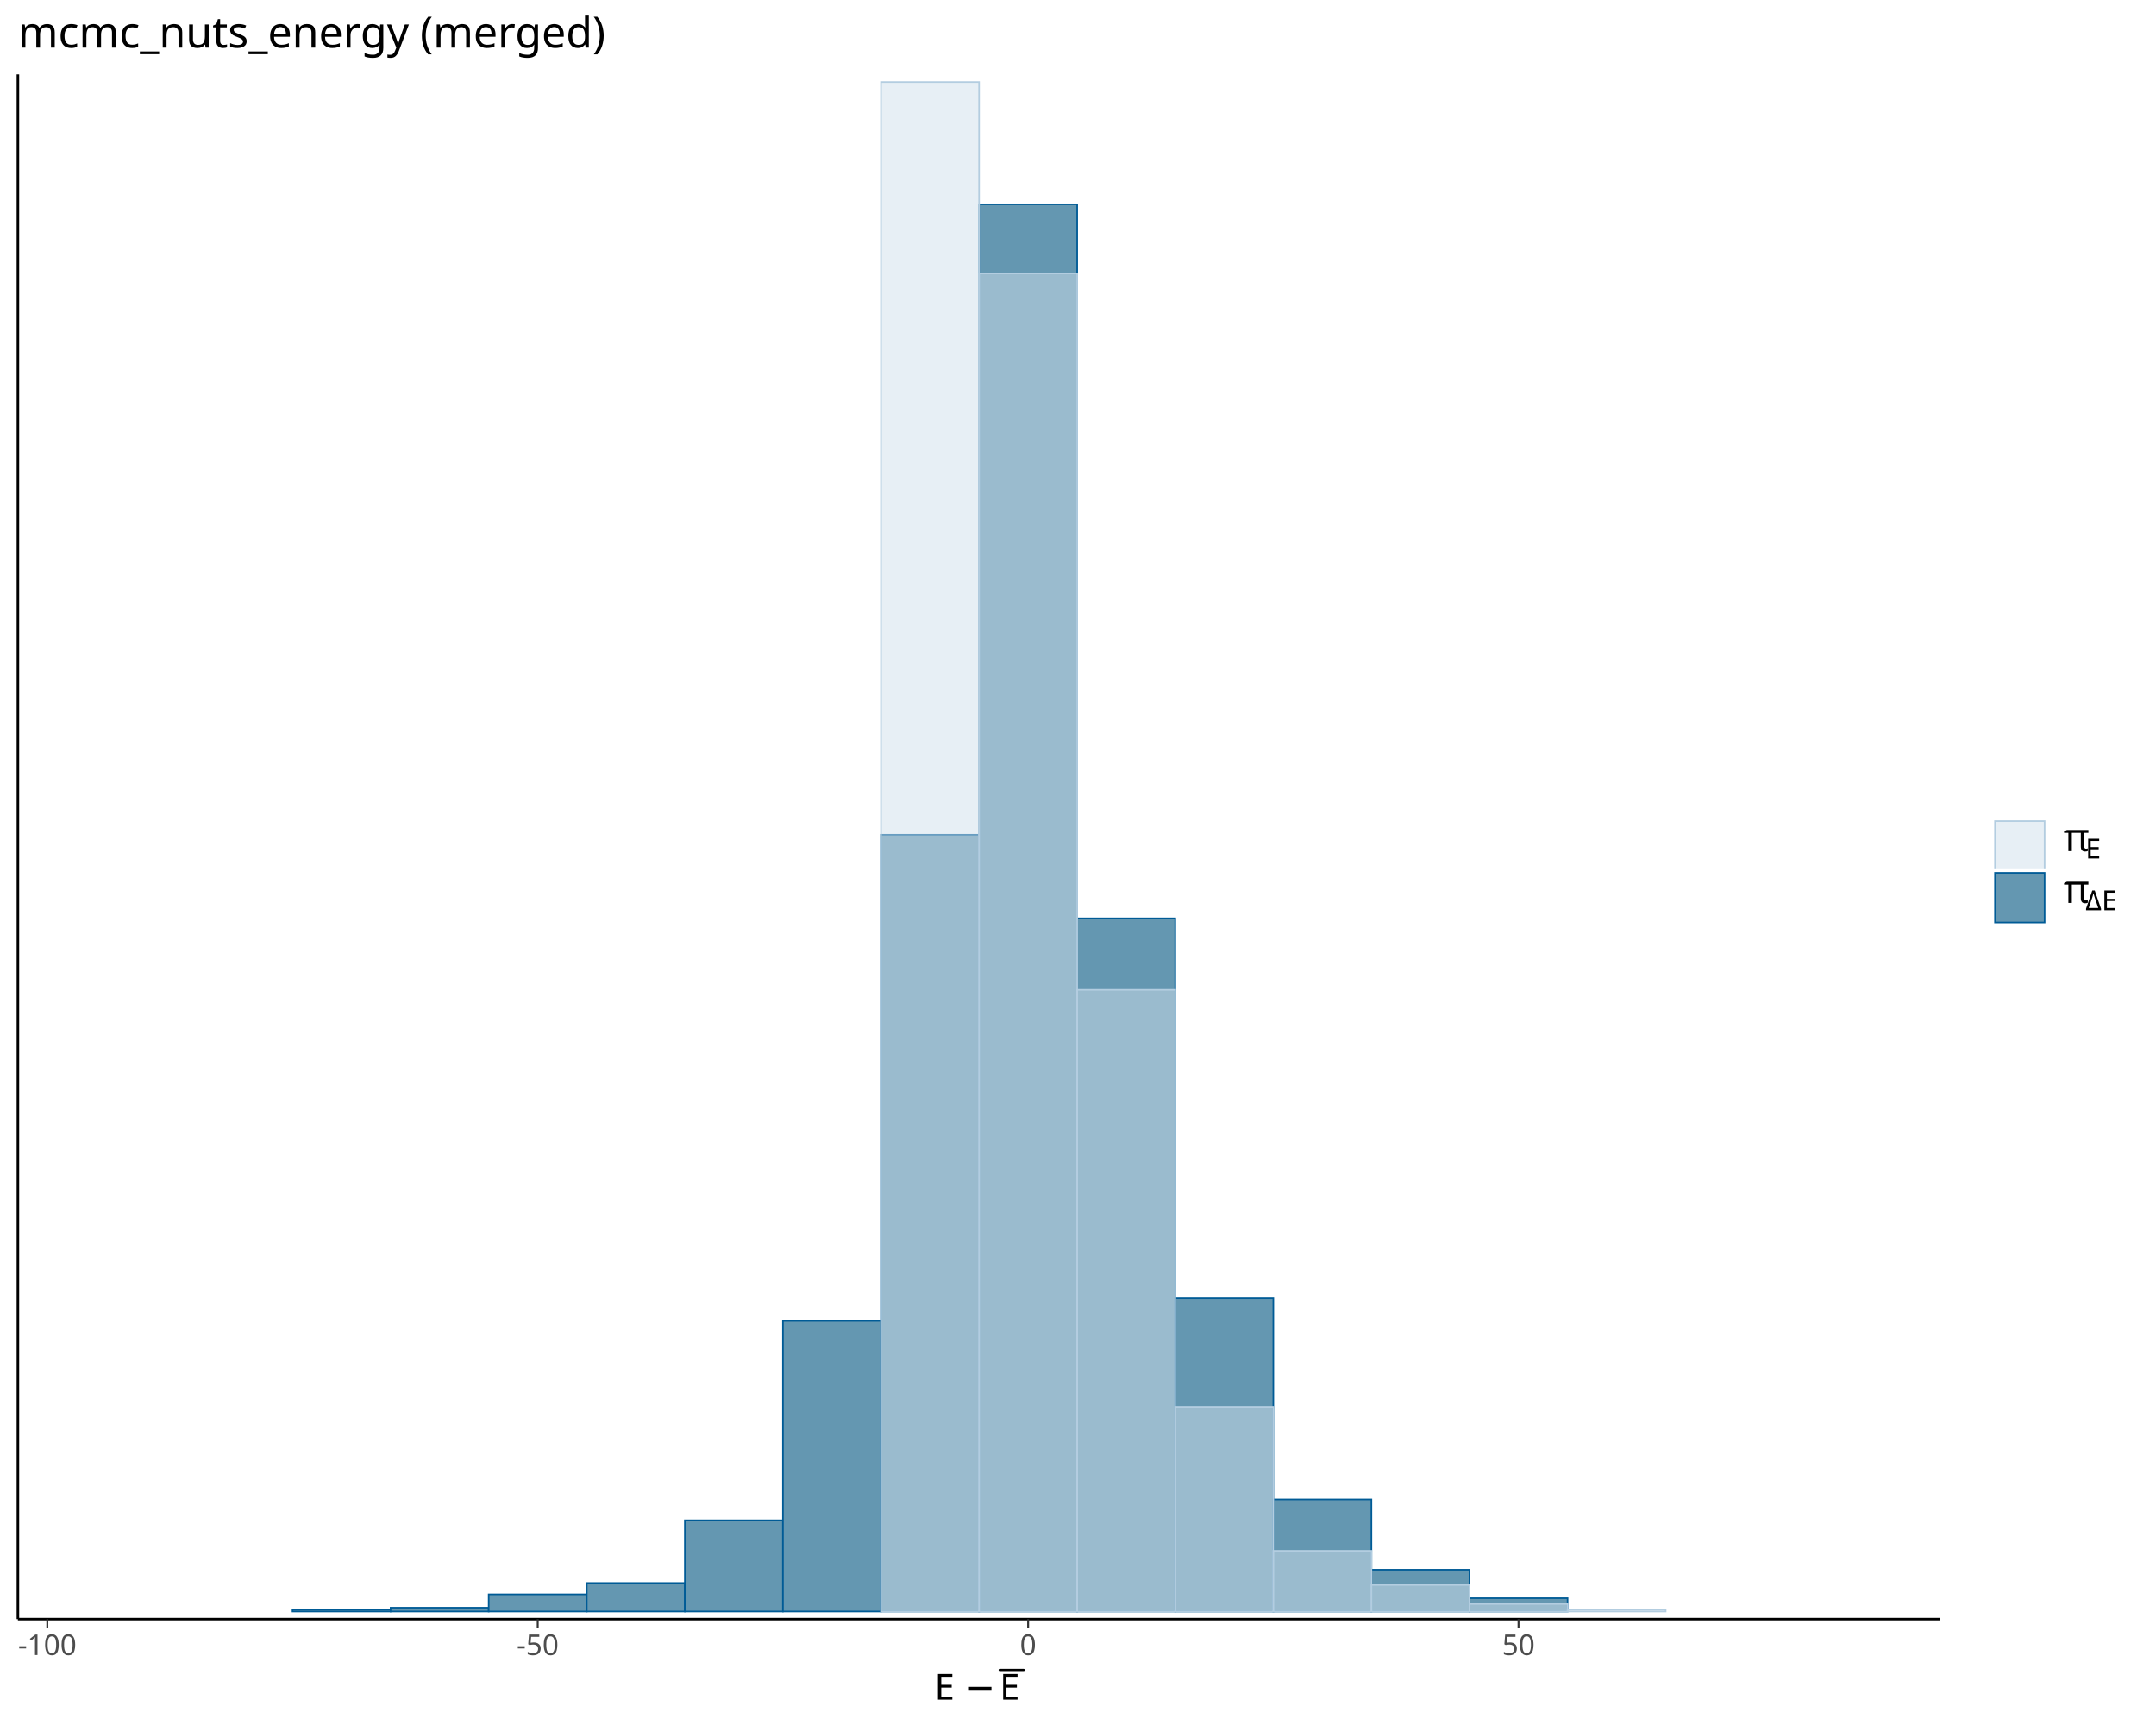
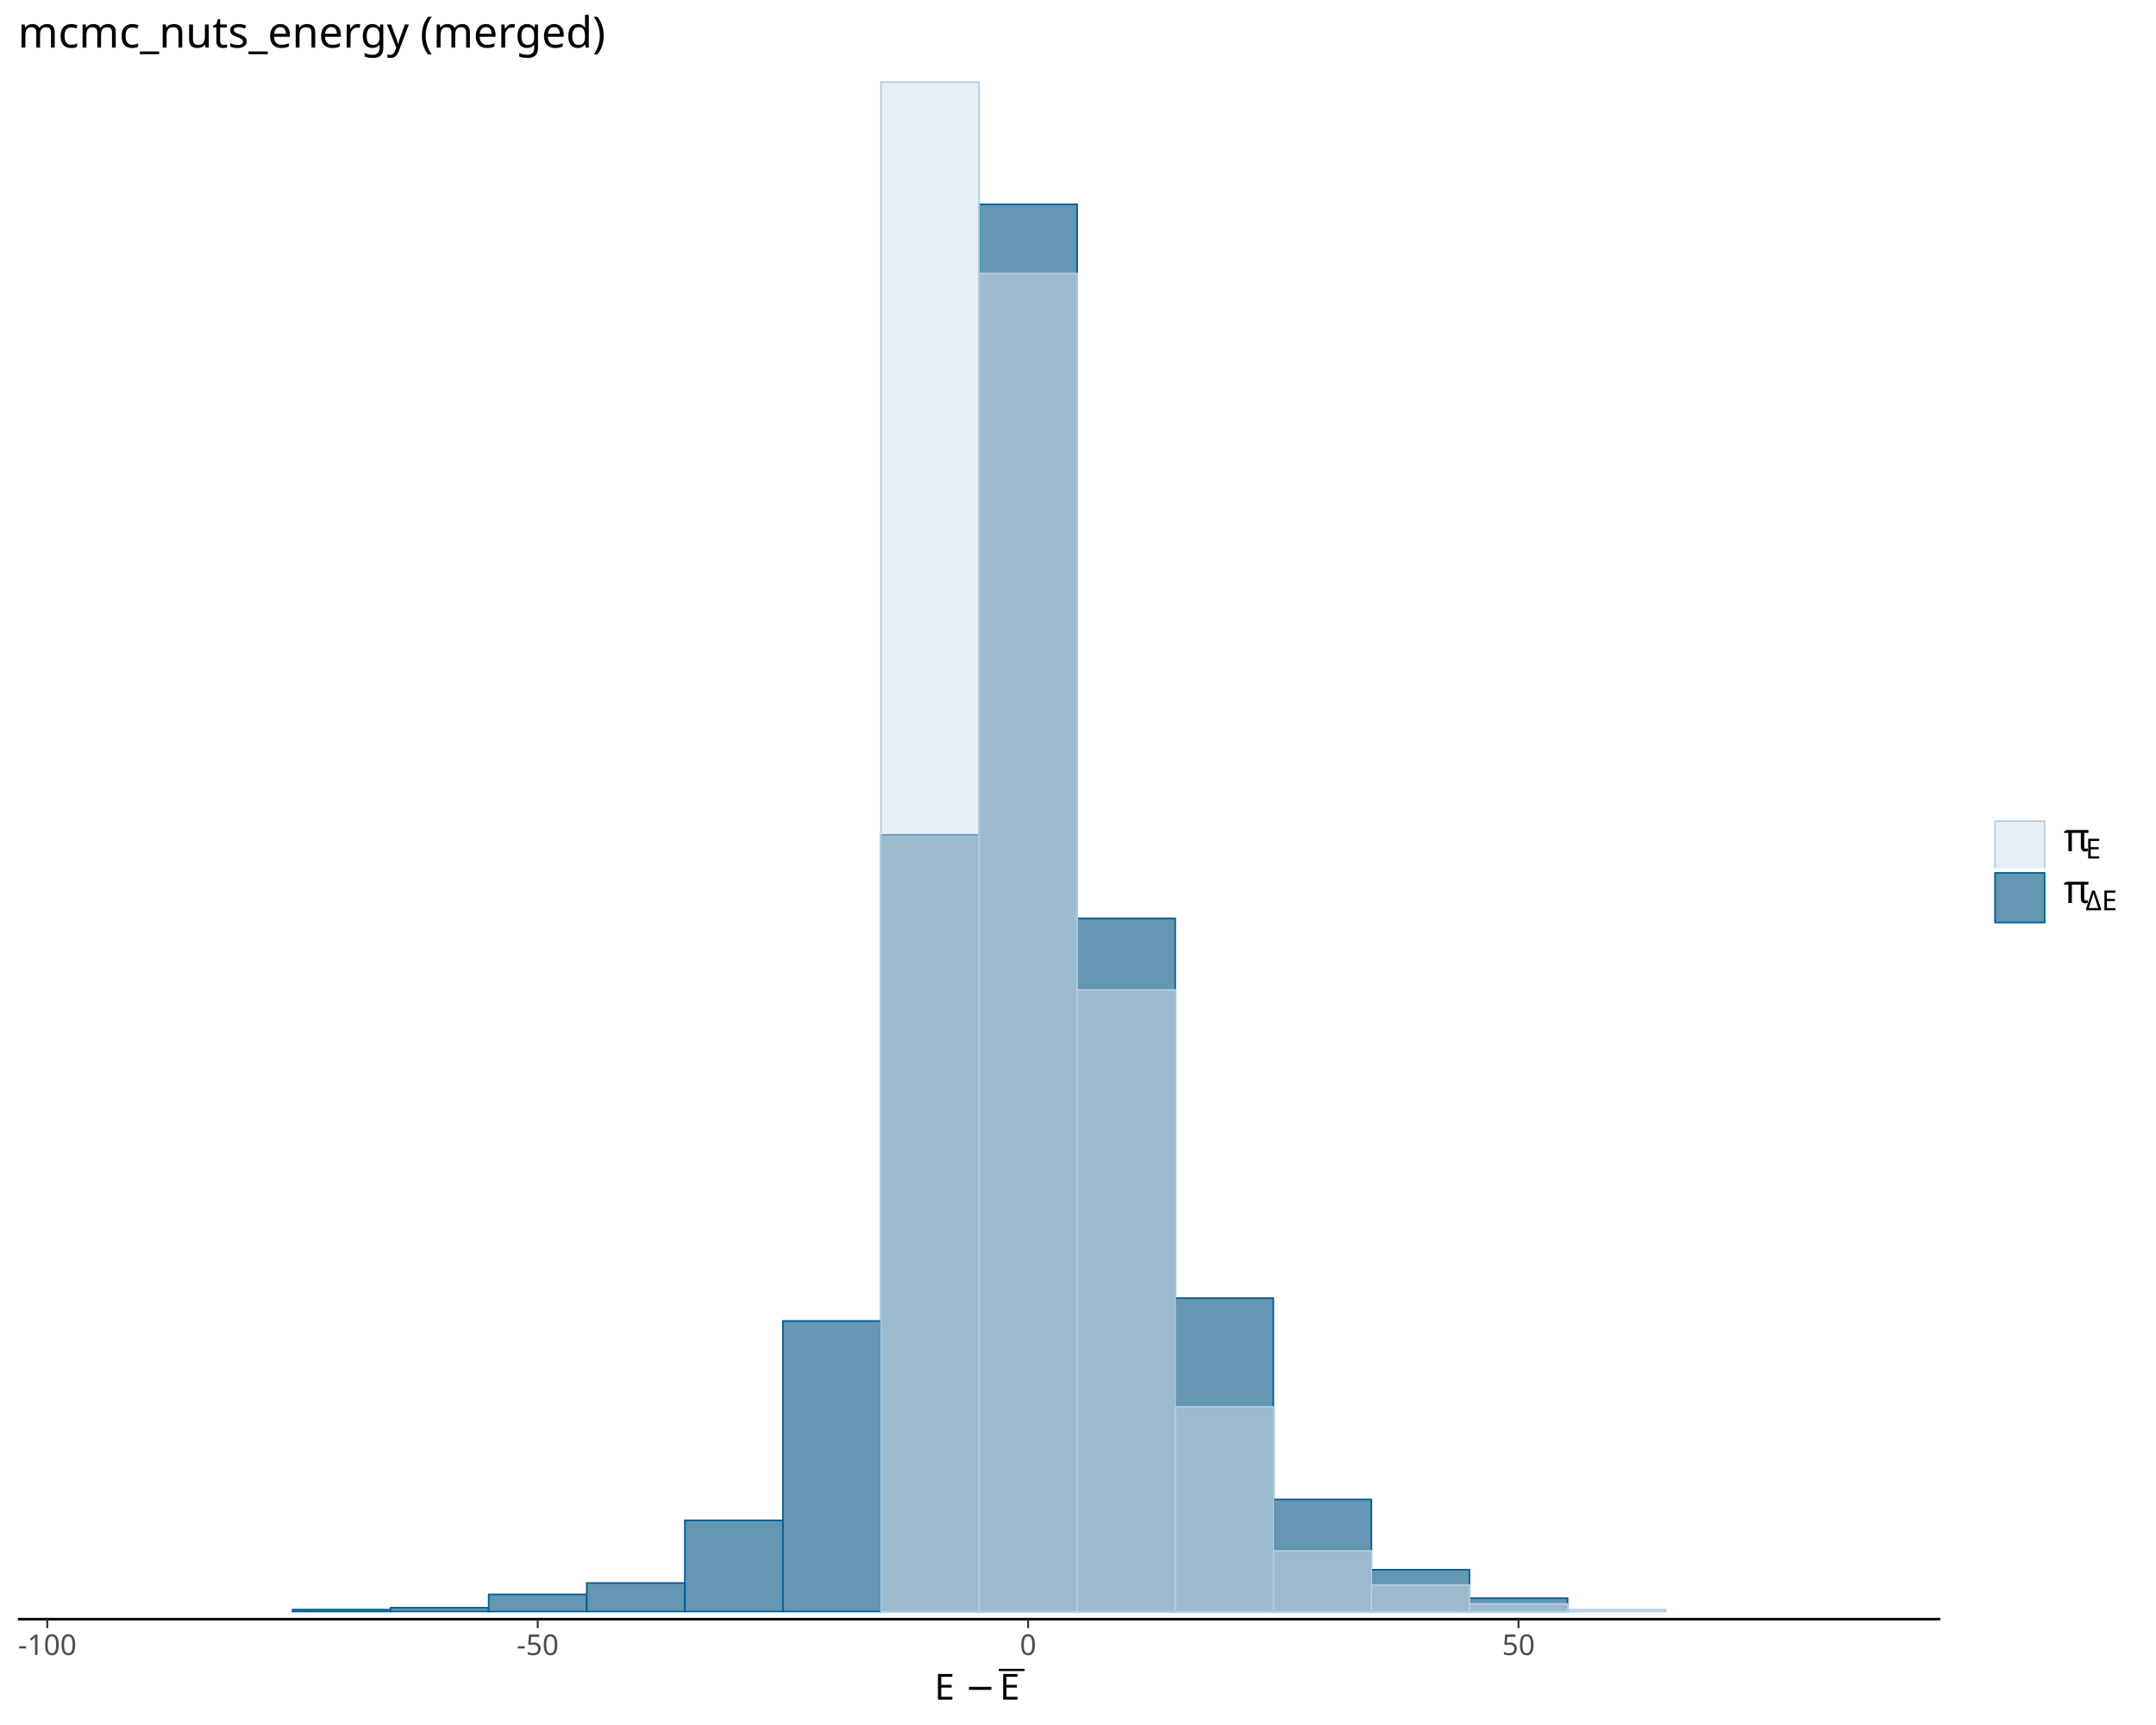
<svg xmlns="http://www.w3.org/2000/svg" class="svglite" data-engine-version="2.0" width="720.00pt" height="576.00pt" viewBox="0 0 720.00 576.00">
  <defs>
    <style type="text/css">
    .svglite line, .svglite polyline, .svglite polygon, .svglite path, .svglite rect, .svglite circle {
      fill: none;
      stroke: #000000;
      stroke-linecap: round;
      stroke-linejoin: round;
      stroke-miterlimit: 10.00;
    }
  </style>
  </defs>
  <rect width="100%" height="100%" style="stroke: none; fill: #FFFFFF;" />
  <defs>
    <clipPath id="cpMC4wMHw3MjAuMDB8MC4wMHw1NzYuMDA=">
      <rect x="0.00" y="0.00" width="720.00" height="576.00" />
    </clipPath>
  </defs>
  <g clip-path="url(#cpMC4wMHw3MjAuMDB8MC4wMHw1NzYuMDA=)">
</g>
  <defs>
    <clipPath id="cpNS45OHw2NDcuOTZ8MjQuODV8NTQwLjY1">
      <rect x="5.98" y="24.85" width="641.98" height="515.80" />
    </clipPath>
  </defs>
  <g clip-path="url(#cpNS45OHw2NDcuOTZ8MjQuODV8NTQwLjY1)">
    <rect x="97.69" y="537.47" width="32.75" height="0.63" style="stroke-width: 0.53; stroke: #005B96; stroke-linecap: butt; stroke-linejoin: miter; fill: #6497B1;" />
    <rect x="130.44" y="536.83" width="32.75" height="1.27" style="stroke-width: 0.53; stroke: #005B96; stroke-linecap: butt; stroke-linejoin: miter; fill: #6497B1;" />
    <rect x="163.20" y="532.39" width="32.75" height="5.71" style="stroke-width: 0.53; stroke: #005B96; stroke-linecap: butt; stroke-linejoin: miter; fill: #6497B1;" />
    <rect x="195.95" y="528.59" width="32.75" height="9.51" style="stroke-width: 0.53; stroke: #005B96; stroke-linecap: butt; stroke-linejoin: miter; fill: #6497B1;" />
    <rect x="228.71" y="507.66" width="32.75" height="30.44" style="stroke-width: 0.53; stroke: #005B96; stroke-linecap: butt; stroke-linejoin: miter; fill: #6497B1;" />
    <rect x="261.46" y="441.08" width="32.75" height="97.02" style="stroke-width: 0.53; stroke: #005B96; stroke-linecap: butt; stroke-linejoin: miter; fill: #6497B1;" />
    <rect x="294.21" y="278.75" width="32.75" height="259.34" style="stroke-width: 0.53; stroke: #005B96; stroke-linecap: butt; stroke-linejoin: miter; fill: #6497B1;" />
    <rect x="326.97" y="68.23" width="32.75" height="469.86" style="stroke-width: 0.53; stroke: #005B96; stroke-linecap: butt; stroke-linejoin: miter; fill: #6497B1;" />
    <rect x="359.72" y="306.65" width="32.75" height="231.44" style="stroke-width: 0.53; stroke: #005B96; stroke-linecap: butt; stroke-linejoin: miter; fill: #6497B1;" />
    <rect x="392.48" y="433.47" width="32.75" height="104.63" style="stroke-width: 0.53; stroke: #005B96; stroke-linecap: butt; stroke-linejoin: miter; fill: #6497B1;" />
    <rect x="425.23" y="500.69" width="32.75" height="37.41" style="stroke-width: 0.53; stroke: #005B96; stroke-linecap: butt; stroke-linejoin: miter; fill: #6497B1;" />
    <rect x="457.98" y="524.15" width="32.75" height="13.95" style="stroke-width: 0.53; stroke: #005B96; stroke-linecap: butt; stroke-linejoin: miter; fill: #6497B1;" />
    <rect x="490.74" y="533.66" width="32.75" height="4.44" style="stroke-width: 0.53; stroke: #005B96; stroke-linecap: butt; stroke-linejoin: miter; fill: #6497B1;" />
    <rect x="523.49" y="538.10" width="32.75" height="0.00" style="stroke-width: 0.53; stroke: #005B96; stroke-linecap: butt; stroke-linejoin: miter; fill: #6497B1;" />
    <rect x="97.69" y="538.10" width="32.75" height="0.00" style="stroke-width: 0.53; stroke: #B3CDE0; stroke-linecap: butt; stroke-linejoin: miter; fill: #D1E1EC; fill-opacity: 0.50;" />
    <rect x="130.44" y="538.10" width="32.75" height="0.00" style="stroke-width: 0.53; stroke: #B3CDE0; stroke-linecap: butt; stroke-linejoin: miter; fill: #D1E1EC; fill-opacity: 0.50;" />
    <rect x="163.20" y="538.10" width="32.75" height="0.00" style="stroke-width: 0.53; stroke: #B3CDE0; stroke-linecap: butt; stroke-linejoin: miter; fill: #D1E1EC; fill-opacity: 0.50;" />
    <rect x="195.95" y="538.10" width="32.75" height="0.00" style="stroke-width: 0.53; stroke: #B3CDE0; stroke-linecap: butt; stroke-linejoin: miter; fill: #D1E1EC; fill-opacity: 0.50;" />
    <rect x="228.71" y="538.10" width="32.75" height="0.00" style="stroke-width: 0.53; stroke: #B3CDE0; stroke-linecap: butt; stroke-linejoin: miter; fill: #D1E1EC; fill-opacity: 0.50;" />
    <rect x="261.46" y="538.10" width="32.75" height="0.00" style="stroke-width: 0.53; stroke: #B3CDE0; stroke-linecap: butt; stroke-linejoin: miter; fill: #D1E1EC; fill-opacity: 0.50;" />
    <rect x="294.21" y="27.41" width="32.75" height="510.69" style="stroke-width: 0.53; stroke: #B3CDE0; stroke-linecap: butt; stroke-linejoin: miter; fill: #D1E1EC; fill-opacity: 0.50;" />
    <rect x="326.97" y="91.32" width="32.75" height="446.78" style="stroke-width: 0.53; stroke: #B3CDE0; stroke-linecap: butt; stroke-linejoin: miter; fill: #D1E1EC; fill-opacity: 0.50;" />
    <rect x="359.72" y="330.53" width="32.75" height="207.57" style="stroke-width: 0.53; stroke: #B3CDE0; stroke-linecap: butt; stroke-linejoin: miter; fill: #D1E1EC; fill-opacity: 0.50;" />
    <rect x="392.48" y="469.75" width="32.75" height="68.35" style="stroke-width: 0.53; stroke: #B3CDE0; stroke-linecap: butt; stroke-linejoin: miter; fill: #D1E1EC; fill-opacity: 0.50;" />
    <rect x="425.23" y="517.85" width="32.75" height="20.25" style="stroke-width: 0.53; stroke: #B3CDE0; stroke-linecap: butt; stroke-linejoin: miter; fill: #D1E1EC; fill-opacity: 0.50;" />
    <rect x="457.98" y="529.24" width="32.75" height="8.86" style="stroke-width: 0.53; stroke: #B3CDE0; stroke-linecap: butt; stroke-linejoin: miter; fill: #D1E1EC; fill-opacity: 0.50;" />
    <rect x="490.74" y="535.57" width="32.75" height="2.53" style="stroke-width: 0.53; stroke: #B3CDE0; stroke-linecap: butt; stroke-linejoin: miter; fill: #D1E1EC; fill-opacity: 0.50;" />
    <rect x="523.49" y="537.47" width="32.75" height="0.63" style="stroke-width: 0.53; stroke: #B3CDE0; stroke-linecap: butt; stroke-linejoin: miter; fill: #D1E1EC; fill-opacity: 0.50;" />
  </g>
  <g clip-path="url(#cpMC4wMHw3MjAuMDB8MC4wMHw1NzYuMDA=)">
-     <polyline points="5.98,540.65 5.98,24.85 " style="stroke-width: 0.85; stroke-linecap: butt;" />
    <polyline points="5.98,540.65 647.96,540.65 " style="stroke-width: 0.85; stroke-linecap: butt;" />
    <polyline points="15.80,543.64 15.80,540.65 " style="stroke-width: 0.64; stroke: #333333; stroke-linecap: butt;" />
    <polyline points="179.57,543.64 179.57,540.65 " style="stroke-width: 0.64; stroke: #333333; stroke-linecap: butt;" />
    <polyline points="343.34,543.64 343.34,540.65 " style="stroke-width: 0.64; stroke: #333333; stroke-linecap: butt;" />
    <polyline points="507.11,543.64 507.11,540.65 " style="stroke-width: 0.64; stroke: #333333; stroke-linecap: butt;" />
    <text x="15.80" y="552.64" text-anchor="middle" style="font-size: 9.60px; fill: #4D4D4D; font-family: sans;" textLength="19.22px" lengthAdjust="spacingAndGlyphs">-100</text>
    <text x="179.57" y="552.64" text-anchor="middle" style="font-size: 9.60px; fill: #4D4D4D; font-family: sans;" textLength="13.88px" lengthAdjust="spacingAndGlyphs">-50</text>
    <text x="343.34" y="552.64" text-anchor="middle" style="font-size: 9.60px; fill: #4D4D4D; font-family: sans;" textLength="5.34px" lengthAdjust="spacingAndGlyphs">0</text>
    <text x="507.11" y="552.64" text-anchor="middle" style="font-size: 9.60px; fill: #4D4D4D; font-family: sans;" textLength="10.68px" lengthAdjust="spacingAndGlyphs">50</text>
    <text x="312.08" y="567.53" style="font-size: 12.00px; font-family: sans;" textLength="8.01px" lengthAdjust="spacingAndGlyphs">E</text>
    <text x="322.31" y="567.53" style="font-size: 12.00px; font-family: sans;" textLength="9.32px" lengthAdjust="spacingAndGlyphs">−</text>
    <text x="333.85" y="567.53" style="font-size: 12.00px; font-family: sans;" textLength="8.01px" lengthAdjust="spacingAndGlyphs">E</text>
    <polyline points="333.85,557.62 341.86,557.62 " style="stroke-width: 0.75;" />
    <rect x="665.89" y="273.84" width="17.28" height="17.28" style="stroke-width: 2.33; stroke: #FFFFFF; fill: #FFFFFF;" />
    <rect x="666.24" y="274.19" width="16.57" height="16.57" style="stroke-width: 0.53; stroke: #B3CDE0; stroke-linecap: butt; stroke-linejoin: miter; fill: #D1E1EC; fill-opacity: 0.50;" />
    <rect x="665.89" y="291.12" width="17.28" height="17.28" style="stroke-width: 2.33; stroke: #FFFFFF; fill: #FFFFFF;" />
    <rect x="666.24" y="291.47" width="16.57" height="16.57" style="stroke-width: 0.53; stroke: #005B96; stroke-linecap: butt; stroke-linejoin: miter; fill: #6497B1;" />
    <text x="689.15" y="284.23" style="font-size: 13.20px; font-family: sans;" textLength="7.31px" lengthAdjust="spacingAndGlyphs">π</text>
    <text x="696.46" y="286.67" style="font-size: 9.24px; font-family: sans;" textLength="6.16px" lengthAdjust="spacingAndGlyphs">E</text>
    <text x="689.15" y="301.51" style="font-size: 13.20px; font-family: sans;" textLength="7.31px" lengthAdjust="spacingAndGlyphs">π</text>
    <text x="696.46" y="303.95" style="font-size: 9.24px; font-family: sans;" textLength="5.42px" lengthAdjust="spacingAndGlyphs">Δ</text>
    <text x="701.88" y="303.95" style="font-size: 9.24px; font-family: sans;" textLength="6.16px" lengthAdjust="spacingAndGlyphs">E</text>
    <text x="5.98" y="15.89" style="font-size: 14.40px; font-family: sans;" textLength="188.12px" lengthAdjust="spacingAndGlyphs">mcmc_nuts_energy (merged)</text>
  </g>
</svg>
